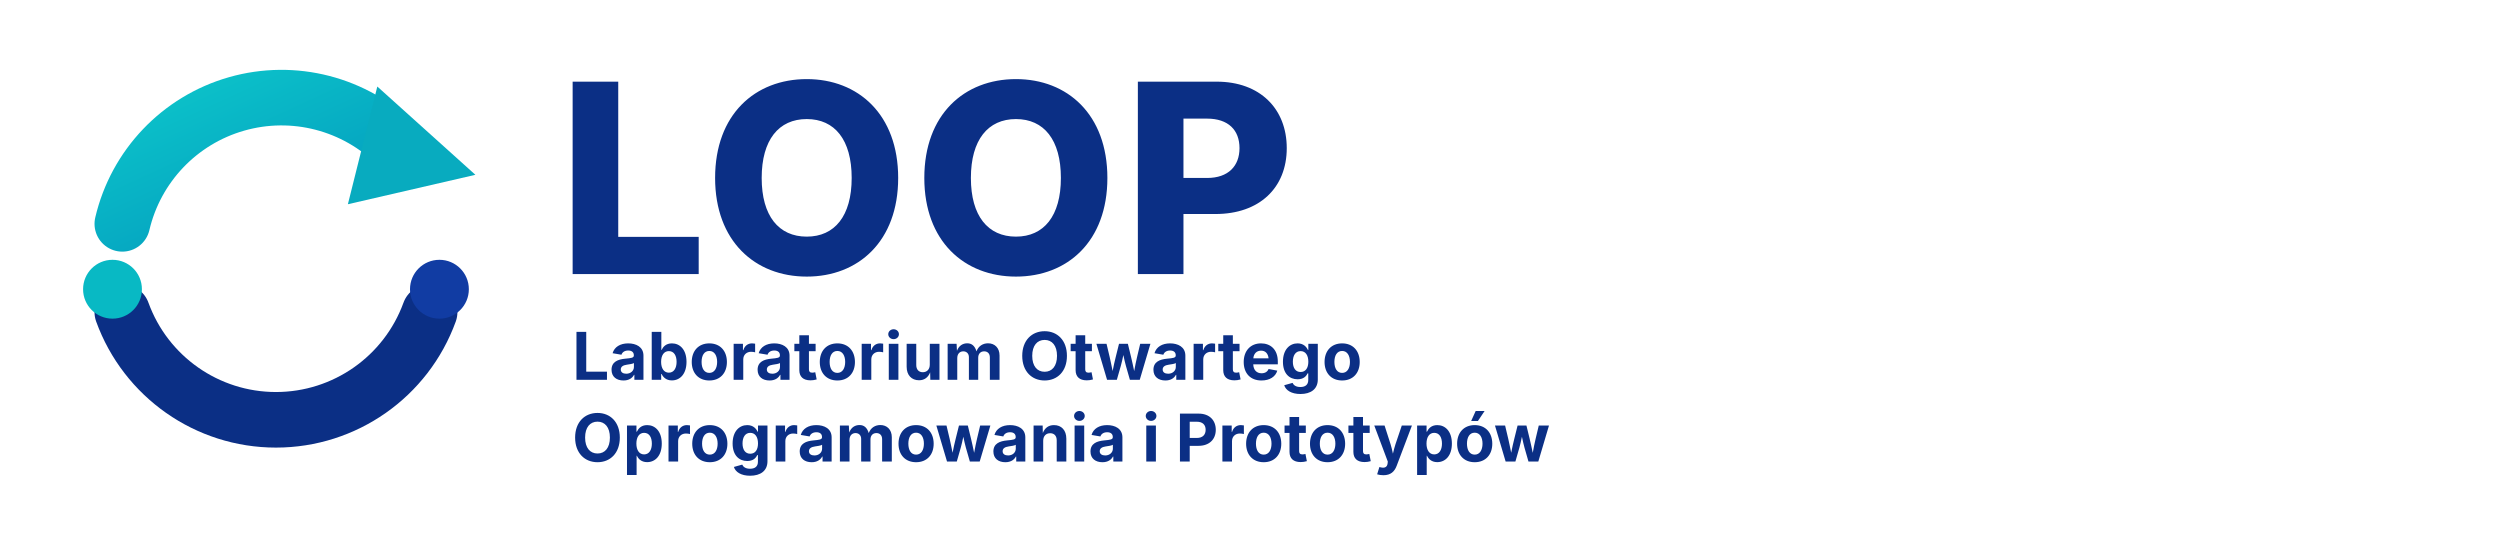
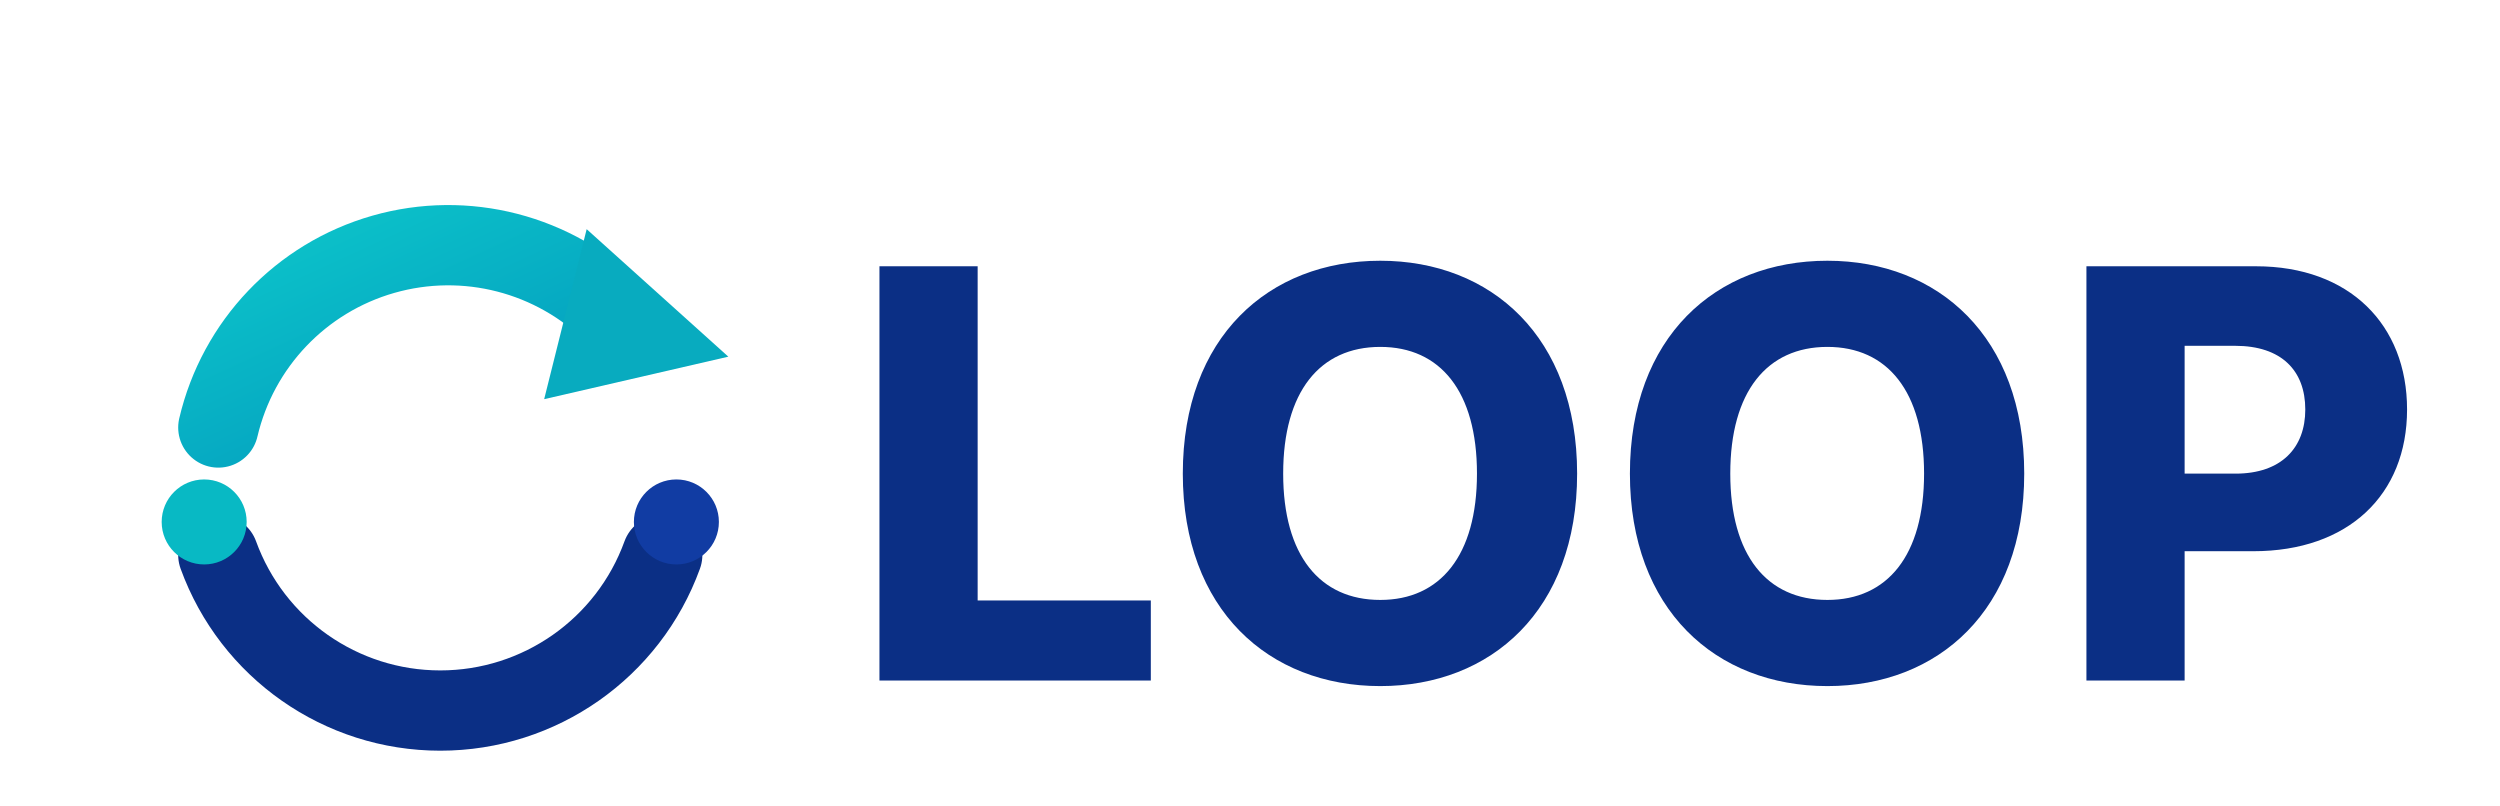
- <svg xmlns="http://www.w3.org/2000/svg" viewBox="0 0 520 112" role="img" aria-labelledby="title desc">
+ <svg xmlns="http://www.w3.org/2000/svg" viewBox="-6 -15 360 116" role="img" aria-labelledby="title desc">
  <g transform="translate(3 1) scale(.68)">
    <defs>
      <linearGradient id="lg" x1="0" y1="0" x2="1" y2="1">
        <stop stop-color="#0cc4ca" />
        <stop offset="1" stop-color="#0298bd" />
      </linearGradient>
    </defs>
    <path d="M33 67A50 50 0 0 1 117 43" fill="none" stroke="url(#lg)" stroke-width="17" stroke-linecap="round" />
    <path d="M111 25l30 27-39 9z" fill="#08abbf" />
    <path d="M127 94a50 50 0 0 1-94 0" fill="none" stroke="#0b2f85" stroke-width="17" stroke-linecap="round" />
    <circle cx="30" cy="87" r="9" fill="#08b9c4" />
    <circle cx="130" cy="87" r="9" fill="#113ca3" />
  </g>
-   <text x="116" y="57" font-family="Inter,Arial,sans-serif" font-size="55" font-weight="800" letter-spacing="1" fill="#0b2f85">LOOP</text>
-   <text x="119" y="79" font-family="Inter,Arial,sans-serif" font-size="13.7" font-weight="700" fill="#0b2f85">Laboratorium Otwartego</text>
-   <text x="119" y="96" font-family="Inter,Arial,sans-serif" font-size="13.7" font-weight="700" fill="#0b2f85">Oprogramowania i Prototypów</text>
+   <text x="116" y="83" font-family="Inter,Arial,sans-serif" font-size="82" font-weight="800" letter-spacing="1" fill="#0b2f85">LOOP</text>
</svg>
